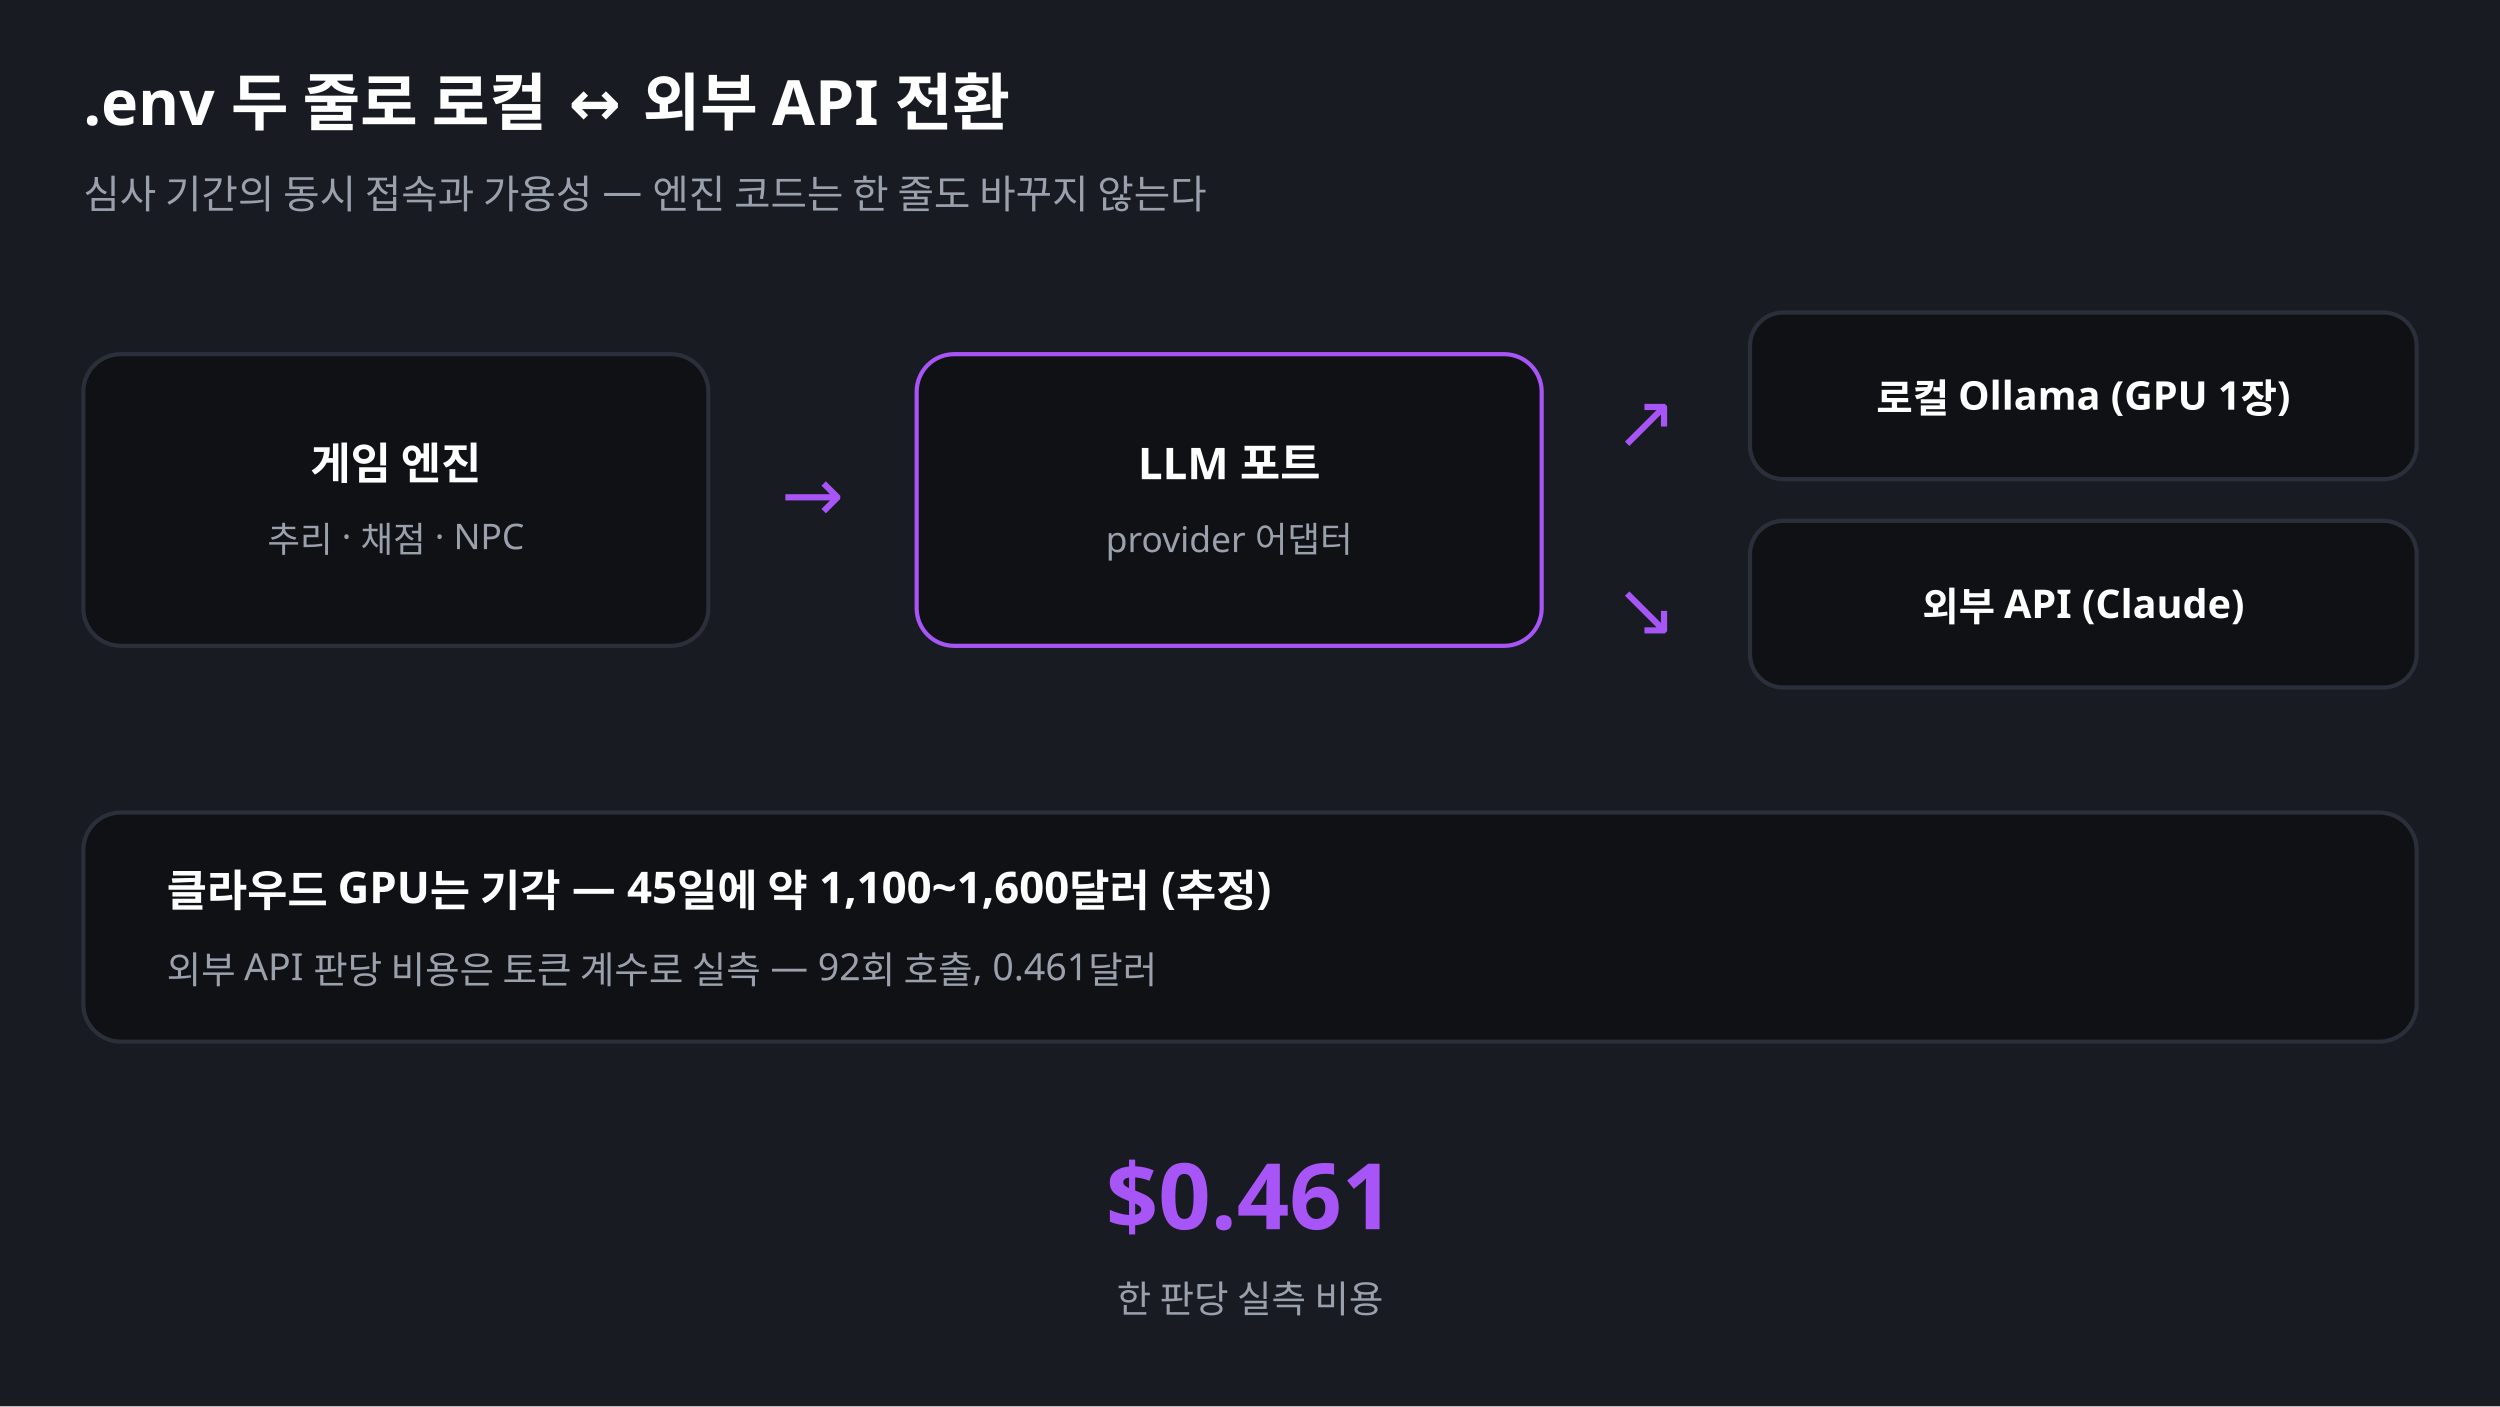
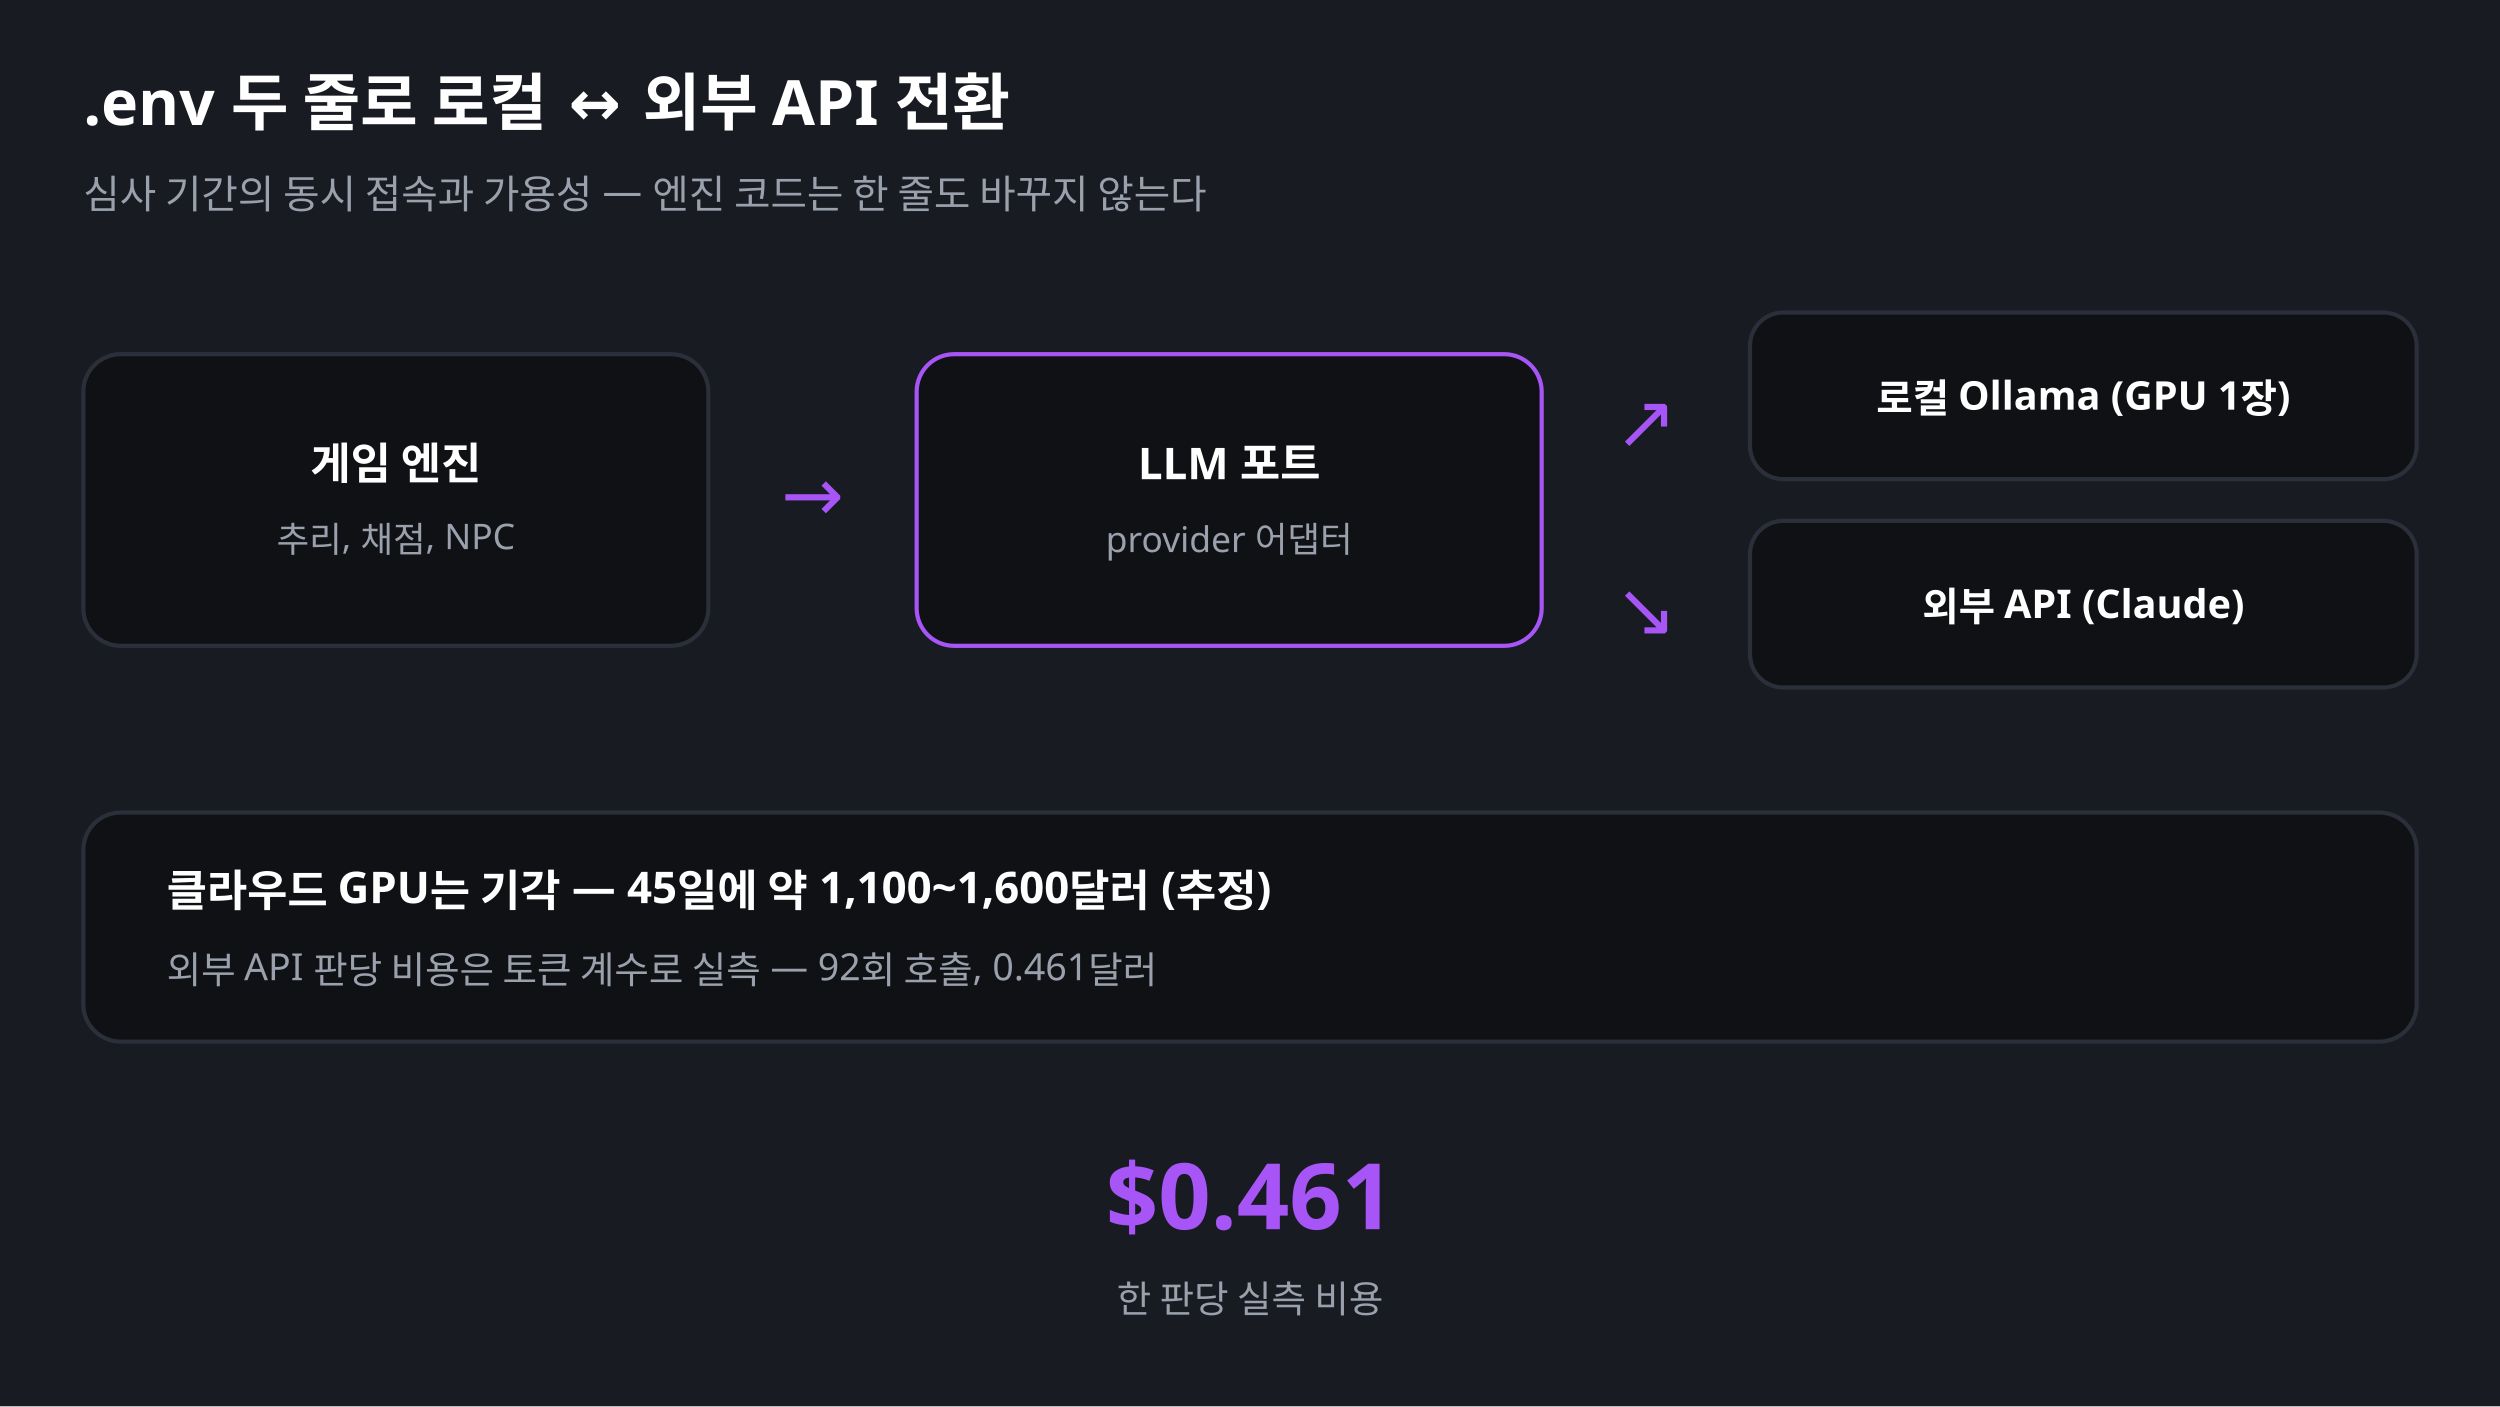
<svg xmlns="http://www.w3.org/2000/svg" viewBox="0 0 1200 675" font-family="Pretendard, 'Apple SD Gothic Neo', sans-serif">
  <rect width="1200" height="675" fill="#181b22" />
  <text x="40" y="60" fill="#fff" font-size="30" font-weight="700">.env 두 줄로 로컬 ↔ 외부 API 전환</text>
  <text x="40" y="100" fill="#9aa1ad" font-size="19">심사 기간의 동시 접속과 가용성 — 엔진 코드는 한 줄도 바꾸지 않는다</text>
  <g font-size="21" font-weight="700" text-anchor="middle">
    <rect x="40" y="170" width="300" height="140" rx="18" fill="#0f1115" stroke="#2a2f3a" stroke-width="2" />
    <text x="190" y="230" fill="#fff">게임 엔진</text>
-     <text x="190" y="265" fill="#9aa1ad" font-size="17" font-weight="400">추리 · 채점 · NPC</text>
+     <text x="190" y="265" fill="#9aa1ad" font-size="17" font-weight="400">추리, 채점, NPC</text>
    <rect x="440" y="170" width="300" height="140" rx="18" fill="#0f1115" stroke="#a855f7" stroke-width="2" />
    <text x="590" y="230" fill="#fff">LLM 포트</text>
    <text x="590" y="265" fill="#9aa1ad" font-size="17" font-weight="400">provider 어댑터</text>
    <rect x="840" y="150" width="320" height="80" rx="16" fill="#0f1115" stroke="#2a2f3a" stroke-width="2" />
    <text x="1000" y="198" fill="#fff" font-size="19">로컬 Ollama (GPU 1장)</text>
    <rect x="840" y="250" width="320" height="80" rx="16" fill="#0f1115" stroke="#2a2f3a" stroke-width="2" />
    <text x="1000" y="298" fill="#fff" font-size="19">외부 API (Claude)</text>
  </g>
  <g fill="#a855f7" font-size="36" text-anchor="middle">
    <text x="390" y="250">→</text>
    <text x="790" y="215">↗</text>
    <text x="790" y="305">↘</text>
  </g>
  <rect x="40" y="390" width="1120" height="110" rx="18" fill="#0f1115" stroke="#2a2f3a" stroke-width="2" />
  <text x="80" y="435" fill="#fff" font-size="21" font-weight="700">클라우드 GPU는 기각 — 45일에 약 1,100~1,600달러 (추정)</text>
  <text x="80" y="472" fill="#9aa1ad" font-size="18">외부 API 판당 비용은 토큰 계수로 실측 — 92회 호출, 0.461달러</text>
  <g font-size="44" font-weight="700" fill="#a855f7" text-anchor="middle">
    <text x="600" y="590">$0.461</text>
  </g>
  <text x="600" y="630" fill="#9aa1ad" font-size="18" text-anchor="middle">한 판당 실측 비용</text>
</svg>
